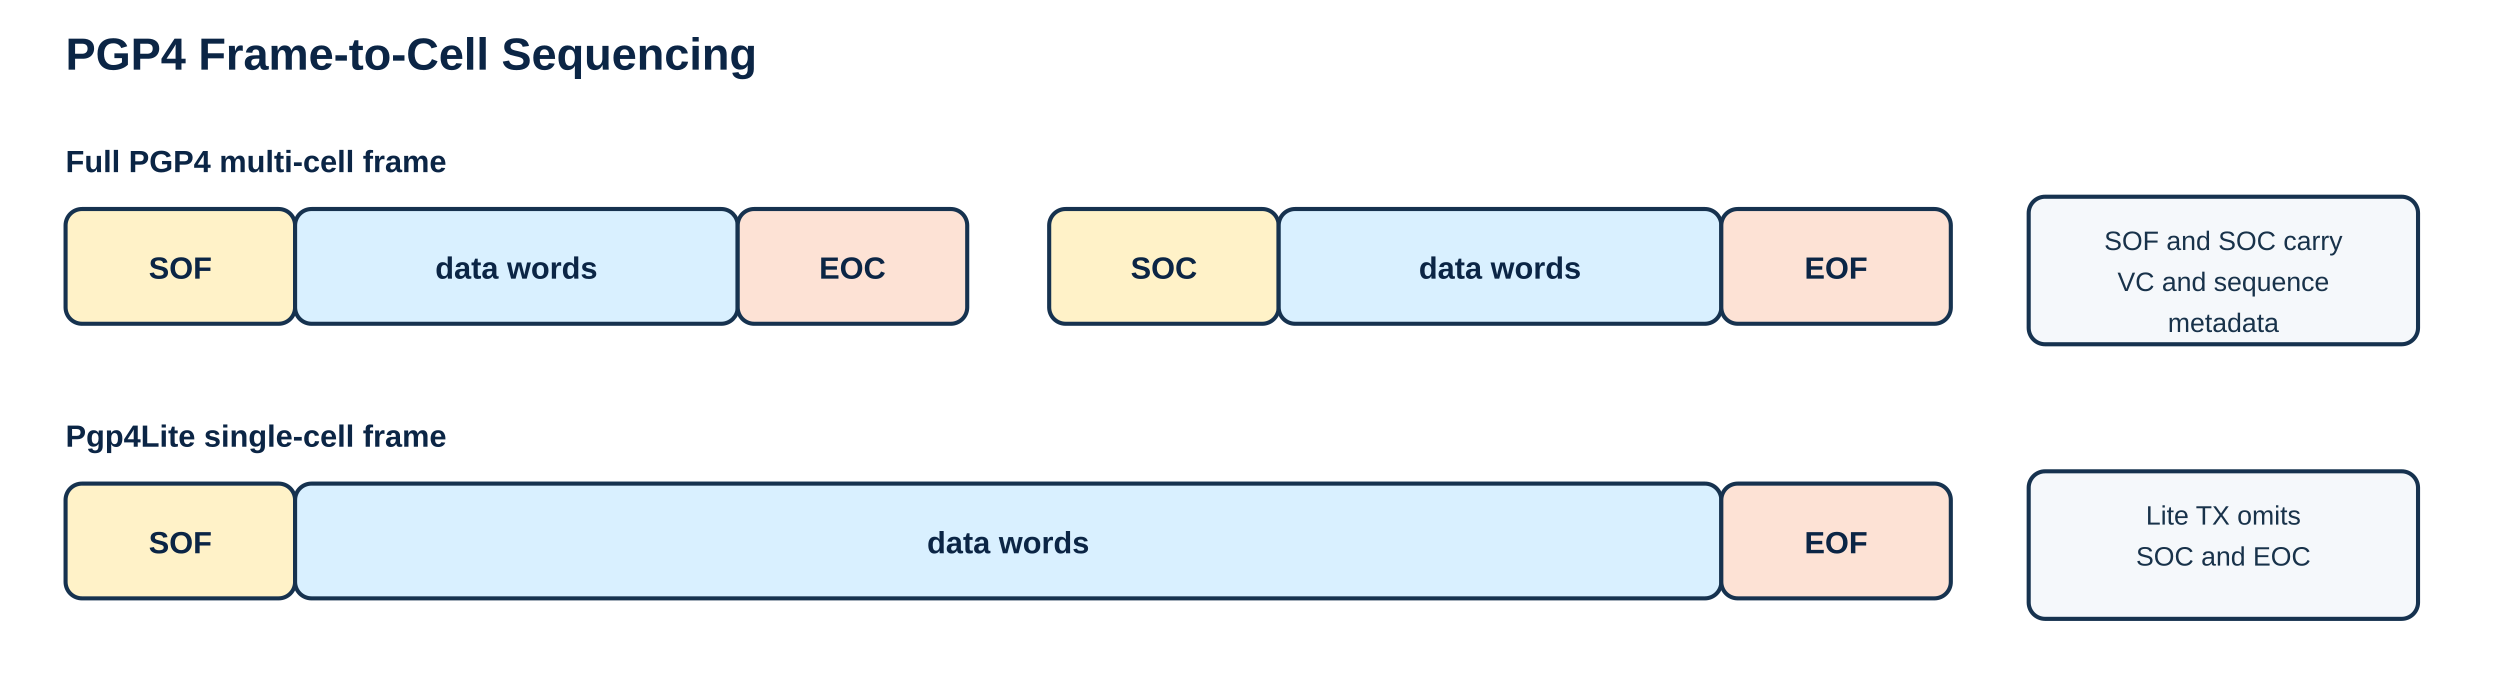
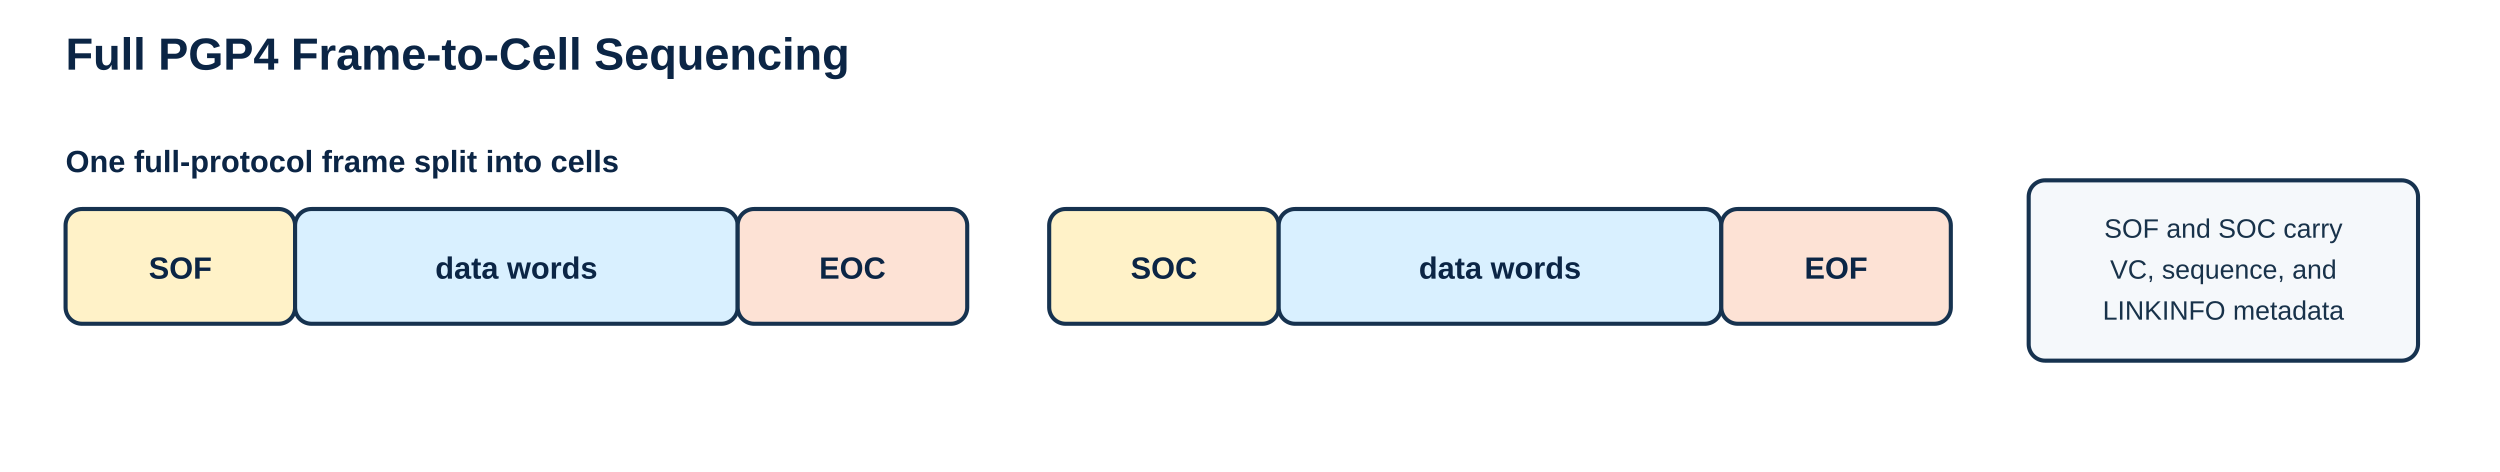
- <svg xmlns="http://www.w3.org/2000/svg" width="1220" height="330" viewBox="0 0 1220 330">
+ <svg xmlns="http://www.w3.org/2000/svg" width="1220" height="230" viewBox="0 0 1220 230">
  <style>
    .title { font: 700 22px Arial, sans-serif; fill: #0b2545; }
    .label { font: 600 15px Arial, sans-serif; fill: #0b2545; }
    .text { font: 13px Arial, sans-serif; fill: #18324a; }
    .box { stroke: #16324f; stroke-width: 2; rx: 8; ry: 8; }
  </style>
-   <text x="32" y="34" class="title">PGP4 Frame-to-Cell Sequencing</text>
-   <text x="32" y="84" class="label">Full PGP4 multi-cell frame</text>
+   <text x="32" y="34" class="title">Full PGP4 Frame-to-Cell Sequencing</text>
+   <text x="32" y="84" class="label">One full-protocol frame split into cells</text>
  <rect x="32" y="102" width="112" height="56" class="box" fill="#fff2c8" />
  <text x="88" y="136" text-anchor="middle" class="label">SOF</text>
  <rect x="144" y="102" width="216" height="56" class="box" fill="#d9f0ff" />
  <text x="252" y="136" text-anchor="middle" class="label">data words</text>
  <rect x="360" y="102" width="112" height="56" class="box" fill="#fde2d5" />
  <text x="416" y="136" text-anchor="middle" class="label">EOC</text>
  <rect x="512" y="102" width="112" height="56" class="box" fill="#fff2c8" />
  <text x="568" y="136" text-anchor="middle" class="label">SOC</text>
  <rect x="624" y="102" width="216" height="56" class="box" fill="#d9f0ff" />
  <text x="732" y="136" text-anchor="middle" class="label">data words</text>
  <rect x="840" y="102" width="112" height="56" class="box" fill="#fde2d5" />
  <text x="896" y="136" text-anchor="middle" class="label">EOF</text>
-   <text x="32" y="218" class="label">Pgp4Lite single-cell frame</text>
-   <rect x="32" y="236" width="112" height="56" class="box" fill="#fff2c8" />
-   <text x="88" y="270" text-anchor="middle" class="label">SOF</text>
-   <rect x="144" y="236" width="696" height="56" class="box" fill="#d9f0ff" />
-   <text x="492" y="270" text-anchor="middle" class="label">data words</text>
-   <rect x="840" y="236" width="112" height="56" class="box" fill="#fde2d5" />
-   <text x="896" y="270" text-anchor="middle" class="label">EOF</text>
-   <rect x="990" y="96" width="190" height="72" class="box" fill="#f5f8fb" />
-   <text x="1085" y="122" text-anchor="middle" class="text">SOF and SOC carry</text>
-   <text x="1085" y="142" text-anchor="middle" class="text">VC and sequence</text>
-   <text x="1085" y="162" text-anchor="middle" class="text">metadata</text>
-   <rect x="990" y="230" width="190" height="72" class="box" fill="#f5f8fb" />
-   <text x="1085" y="256" text-anchor="middle" class="text">Lite TX omits</text>
-   <text x="1085" y="276" text-anchor="middle" class="text">SOC and EOC</text>
+   <rect x="990" y="88" width="190" height="88" class="box" fill="#f5f8fb" />
+   <text x="1085" y="116" text-anchor="middle" class="text">SOF and SOC carry</text>
+   <text x="1085" y="136" text-anchor="middle" class="text">VC, sequence, and</text>
+   <text x="1085" y="156" text-anchor="middle" class="text">LINKINFO metadata</text>
</svg>
